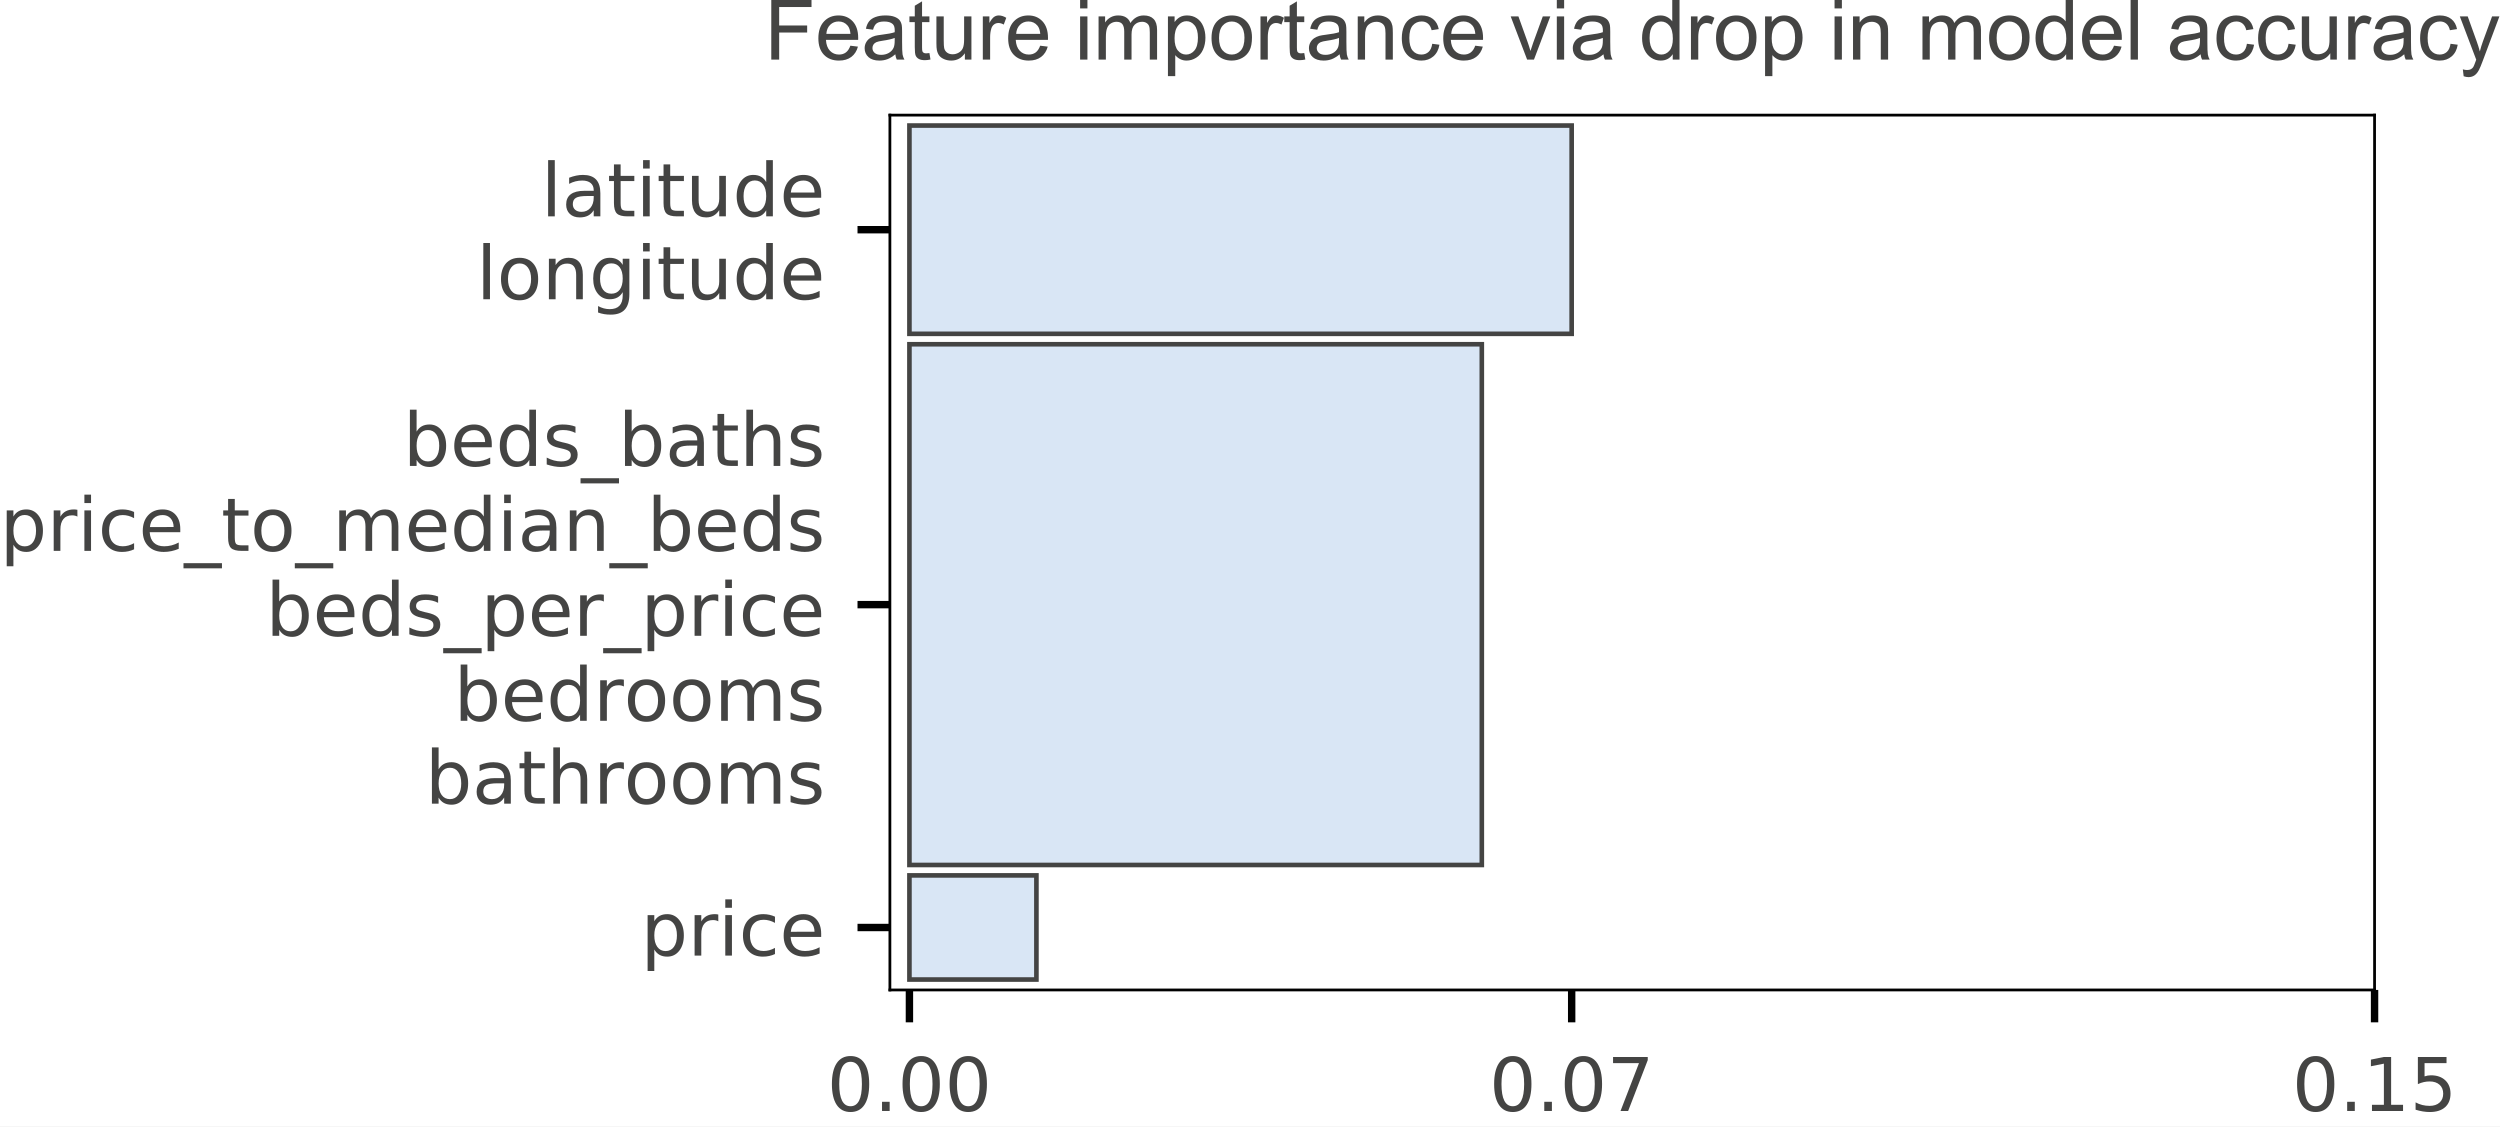
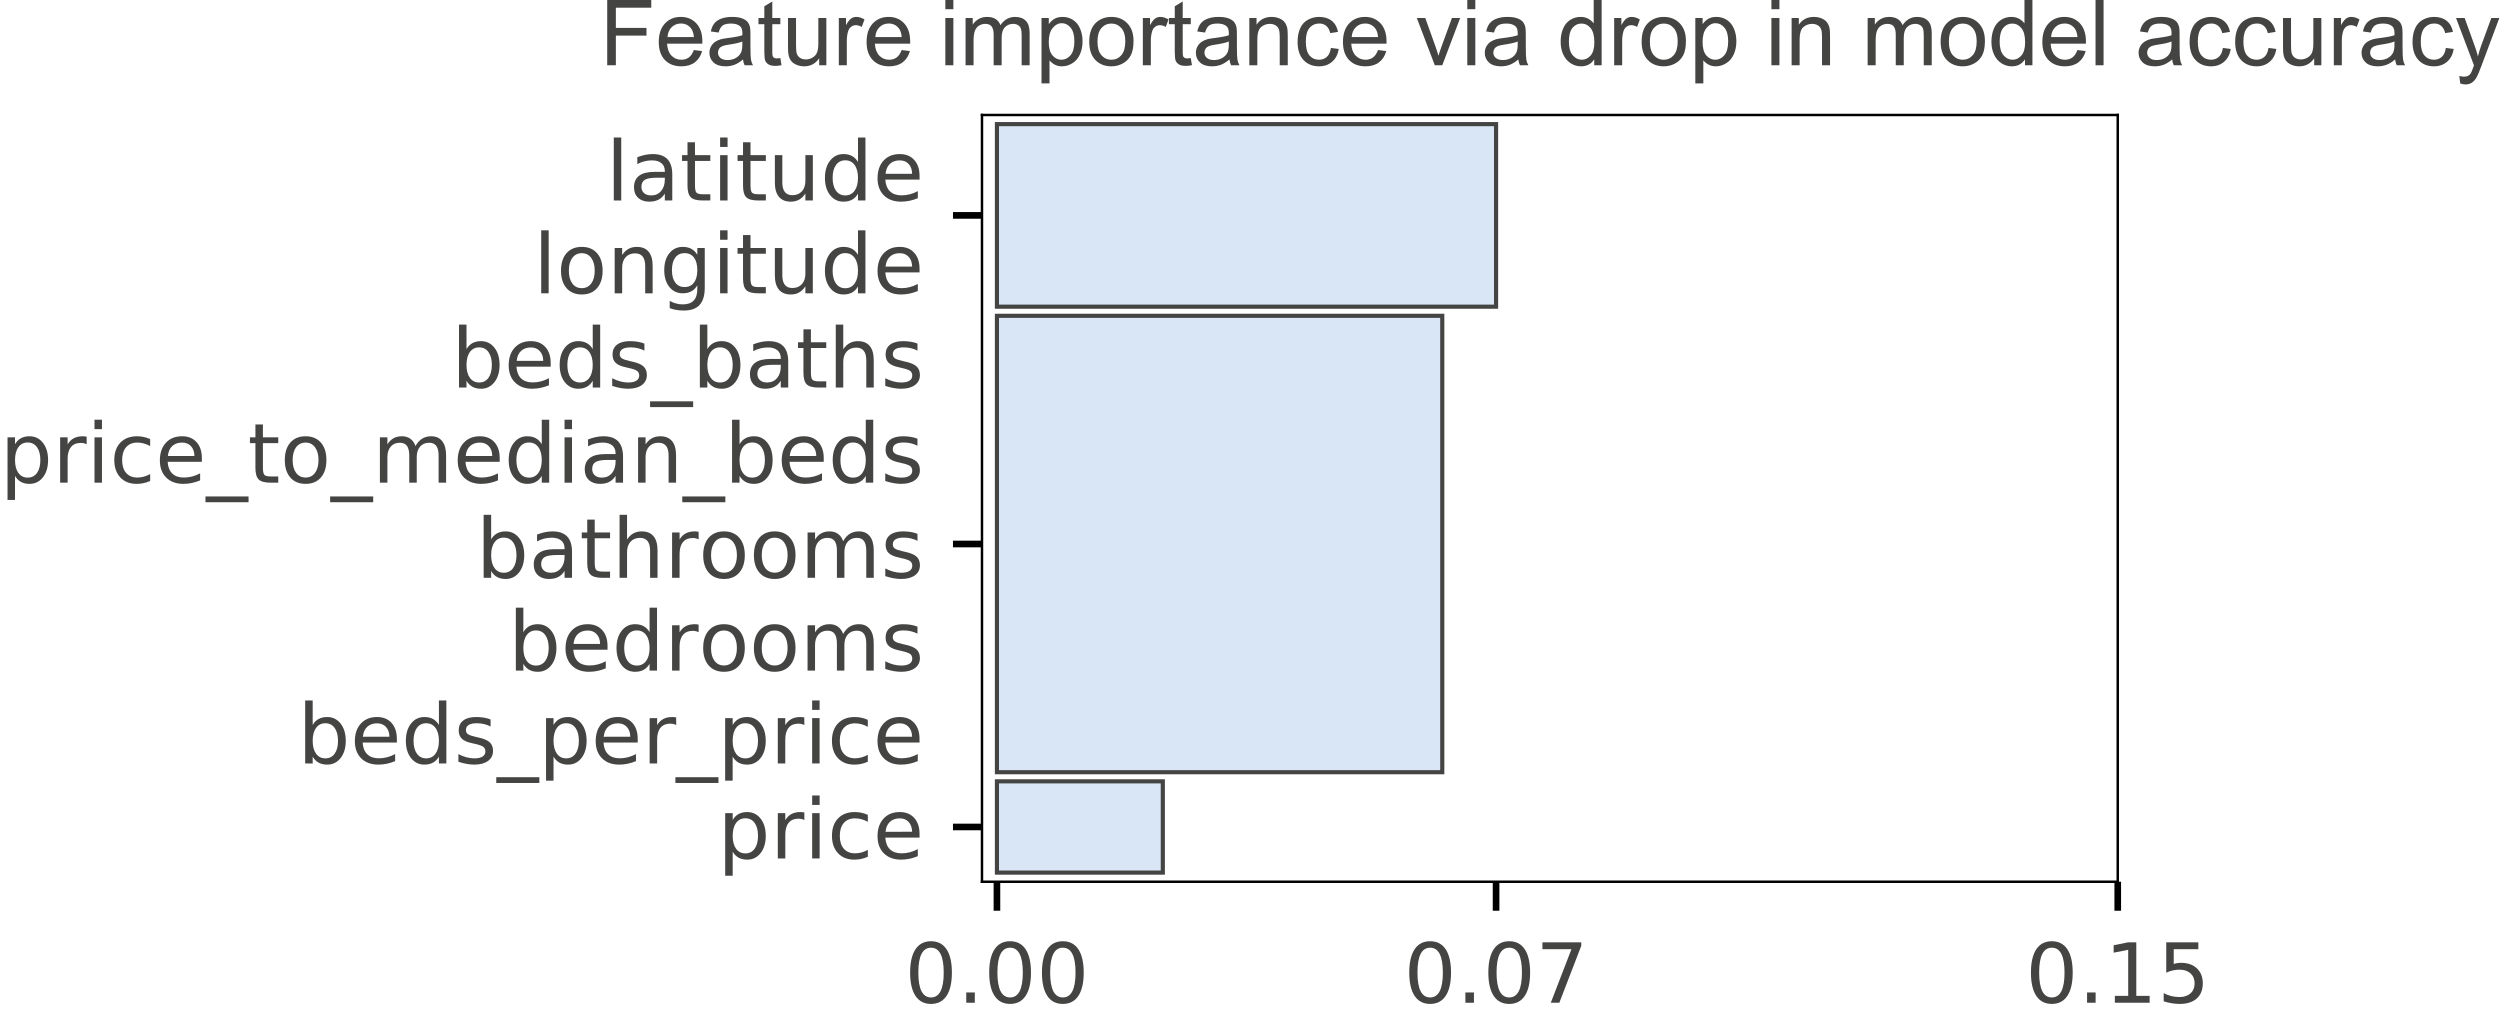
- <svg xmlns="http://www.w3.org/2000/svg" xmlns:xlink="http://www.w3.org/1999/xlink" height="121.737pt" version="1.1" viewBox="0 0 270.198 121.737" width="270.198pt">
+ <svg xmlns="http://www.w3.org/2000/svg" xmlns:xlink="http://www.w3.org/1999/xlink" height="123.057pt" version="1.1" viewBox="0 0 301.615 123.057" width="301.615pt">
  <defs>
    <style type="text/css">
*{stroke-linecap:butt;stroke-linejoin:round;}
  </style>
  </defs>
  <g id="figure_1">
    <g id="patch_1">
-       <path d="M 0 121.737  L 270.198 121.737  L 270.198 0  L 0 0  z " style="fill:#ffffff;" />
+       <path d="M 0 123.057  L 301.615 123.057  L 301.615 0  L 0 0  z " style="fill:#ffffff;" />
    </g>
    <g id="axes_1">
      <g id="patch_2">
-         <path d="M 96.179 106.994  L 256.641 106.994  L 256.641 12.442  L 96.179 12.442  z " style="fill:#ffffff;" />
+         <path d="M 118.473 106.379  L 255.498 106.379  L 255.498 13.874  L 118.473 13.874  z " style="fill:#ffffff;" />
      </g>
      <g id="patch_3">
-         <path clip-path="url(#p5113e5cf1f)" d="M 98.29 13.568  L 169.865 13.568  L 169.865 36.08  L 98.29 36.08  z " style="fill:#d9e6f5;stroke:#444443;stroke-linejoin:miter;stroke-width:0.5;" />
+         <path clip-path="url(#p2371ddd762)" d="M 120.276 14.975  L 180.495 14.975  L 180.495 37  L 120.276 37  z " style="fill:#d9e6f5;stroke:#444443;stroke-linejoin:miter;stroke-width:0.5;" />
      </g>
      <g id="patch_4">
-         <path clip-path="url(#p5113e5cf1f)" d="M 98.29 37.206  L 160.153 37.206  L 160.153 93.487  L 98.29 93.487  z " style="fill:#d9e6f5;stroke:#444443;stroke-linejoin:miter;stroke-width:0.5;" />
+         <path clip-path="url(#p2371ddd762)" d="M 120.276 38.101  L 174.005 38.101  L 174.005 93.164  L 120.276 93.164  z " style="fill:#d9e6f5;stroke:#444443;stroke-linejoin:miter;stroke-width:0.5;" />
      </g>
      <g id="patch_5">
-         <path clip-path="url(#p5113e5cf1f)" d="M 98.29 94.612  L 112.014 94.612  L 112.014 105.868  L 98.29 105.868  z " style="fill:#d9e6f5;stroke:#444443;stroke-linejoin:miter;stroke-width:0.5;" />
+         <path clip-path="url(#p2371ddd762)" d="M 120.276 94.265  L 140.289 94.265  L 140.289 105.277  L 120.276 105.277  z " style="fill:#d9e6f5;stroke:#444443;stroke-linejoin:miter;stroke-width:0.5;" />
      </g>
      <g id="matplotlib.axis_1">
        <g id="xtick_1">
          <g id="line2d_1">
            <defs>
-               <path d="M 0 0  L 0 3.5  " id="m4d59fec3ed" style="stroke:#000000;stroke-width:0.8;" />
-             </defs>
-             <g>
-               <use style="stroke:#000000;stroke-width:0.8;" x="98.29" xlink:href="#m4d59fec3ed" y="106.994" />
+               <path d="M 0 0  L 0 3.5  " id="mdeeb088fda" style="stroke:#000000;stroke-width:0.8;" />
+             </defs>
+             <g>
+               <use style="stroke:#000000;stroke-width:0.8;" x="120.276" xlink:href="#mdeeb088fda" y="106.379" />
            </g>
          </g>
          <g id="text_1">
            <defs>
              <path d="M 31.781 66.406  Q 24.172 66.406 20.328 58.906  Q 16.5 51.422 16.5 36.375  Q 16.5 21.391 20.328 13.891  Q 24.172 6.391 31.781 6.391  Q 39.453 6.391 43.281 13.891  Q 47.125 21.391 47.125 36.375  Q 47.125 51.422 43.281 58.906  Q 39.453 66.406 31.781 66.406  z M 31.781 74.219  Q 44.047 74.219 50.516 64.516  Q 56.984 54.828 56.984 36.375  Q 56.984 17.969 50.516 8.266  Q 44.047 -1.422 31.781 -1.422  Q 19.531 -1.422 13.062 8.266  Q 6.594 17.969 6.594 36.375  Q 6.594 54.828 13.062 64.516  Q 19.531 74.219 31.781 74.219  z " id="DejaVuSans-30" />
              <path d="M 10.688 12.406  L 21 12.406  L 21 0  L 10.688 0  z " id="DejaVuSans-2e" />
            </defs>
-             <g style="fill:#444443;" transform="translate(89.38385 120.0728)scale(0.08 -0.08)">
+             <g style="fill:#444443;" transform="translate(109.1436 120.9772)scale(0.1 -0.1)">
              <use xlink:href="#DejaVuSans-30" />
              <use x="63.623" xlink:href="#DejaVuSans-2e" />
              <use x="95.41" xlink:href="#DejaVuSans-30" />
              <use x="159.033" xlink:href="#DejaVuSans-30" />
            </g>
          </g>
        </g>
        <g id="xtick_2">
          <g id="line2d_2">
            <g>
-               <use style="stroke:#000000;stroke-width:0.8;" x="169.865" xlink:href="#m4d59fec3ed" y="106.994" />
+               <use style="stroke:#000000;stroke-width:0.8;" x="180.495" xlink:href="#mdeeb088fda" y="106.379" />
            </g>
          </g>
          <g id="text_2">
            <defs>
              <path d="M 8.203 72.906  L 55.078 72.906  L 55.078 68.703  L 28.609 0  L 18.312 0  L 43.219 64.594  L 8.203 64.594  z " id="DejaVuSans-37" />
            </defs>
-             <g style="fill:#444443;" transform="translate(160.9586 120.0728)scale(0.08 -0.08)">
+             <g style="fill:#444443;" transform="translate(169.3625 120.9772)scale(0.1 -0.1)">
              <use xlink:href="#DejaVuSans-30" />
              <use x="63.623" xlink:href="#DejaVuSans-2e" />
              <use x="95.41" xlink:href="#DejaVuSans-30" />
              <use x="159.033" xlink:href="#DejaVuSans-37" />
            </g>
          </g>
        </g>
        <g id="xtick_3">
          <g id="line2d_3">
            <g>
-               <use style="stroke:#000000;stroke-width:0.8;" x="256.641" xlink:href="#m4d59fec3ed" y="106.994" />
+               <use style="stroke:#000000;stroke-width:0.8;" x="255.498" xlink:href="#mdeeb088fda" y="106.379" />
            </g>
          </g>
          <g id="text_3">
            <defs>
              <path d="M 12.406 8.297  L 28.516 8.297  L 28.516 63.922  L 10.984 60.406  L 10.984 69.391  L 28.422 72.906  L 38.281 72.906  L 38.281 8.297  L 54.391 8.297  L 54.391 0  L 12.406 0  z " id="DejaVuSans-31" />
              <path d="M 10.797 72.906  L 49.516 72.906  L 49.516 64.594  L 19.828 64.594  L 19.828 46.734  Q 21.969 47.469 24.109 47.828  Q 26.266 48.188 28.422 48.188  Q 40.625 48.188 47.75 41.5  Q 54.891 34.812 54.891 23.391  Q 54.891 11.625 47.562 5.094  Q 40.234 -1.422 26.906 -1.422  Q 22.312 -1.422 17.547 -0.641  Q 12.797 0.141 7.719 1.703  L 7.719 11.625  Q 12.109 9.234 16.797 8.062  Q 21.484 6.891 26.703 6.891  Q 35.156 6.891 40.078 11.328  Q 45.016 15.766 45.016 23.391  Q 45.016 31 40.078 35.438  Q 35.156 39.891 26.703 39.891  Q 22.75 39.891 18.812 39.016  Q 14.891 38.141 10.797 36.281  z " id="DejaVuSans-35" />
            </defs>
-             <g style="fill:#444443;" transform="translate(247.735 120.0728)scale(0.08 -0.08)">
+             <g style="fill:#444443;" transform="translate(244.3656 120.9772)scale(0.1 -0.1)">
              <use xlink:href="#DejaVuSans-30" />
              <use x="63.623" xlink:href="#DejaVuSans-2e" />
              <use x="95.41" xlink:href="#DejaVuSans-31" />
              <use x="159.033" xlink:href="#DejaVuSans-35" />
            </g>
          </g>
        </g>
      </g>
      <g id="matplotlib.axis_2">
        <g id="ytick_1">
          <g id="line2d_4">
            <defs>
-               <path d="M 0 0  L -3.5 0  " id="mfc7f352cbe" style="stroke:#000000;stroke-width:0.8;" />
-             </defs>
-             <g>
-               <use style="stroke:#000000;stroke-width:0.8;" x="96.179" xlink:href="#mfc7f352cbe" y="24.824" />
+               <path d="M 0 0  L -3.5 0  " id="mc7846e5fc7" style="stroke:#000000;stroke-width:0.8;" />
+             </defs>
+             <g>
+               <use style="stroke:#000000;stroke-width:0.8;" x="118.473" xlink:href="#mc7846e5fc7" y="25.987" />
            </g>
          </g>
          <g id="text_4">
            <defs>
              <path d="M 9.422 75.984  L 18.406 75.984  L 18.406 0  L 9.422 0  z " id="DejaVuSans-6c" />
              <path d="M 34.281 27.484  Q 23.391 27.484 19.188 25  Q 14.984 22.516 14.984 16.5  Q 14.984 11.719 18.141 8.906  Q 21.297 6.109 26.703 6.109  Q 34.188 6.109 38.703 11.406  Q 43.219 16.703 43.219 25.484  L 43.219 27.484  z M 52.203 31.203  L 52.203 0  L 43.219 0  L 43.219 8.297  Q 40.141 3.328 35.547 0.953  Q 30.953 -1.422 24.312 -1.422  Q 15.922 -1.422 10.953 3.297  Q 6 8.016 6 15.922  Q 6 25.141 12.172 29.828  Q 18.359 34.516 30.609 34.516  L 43.219 34.516  L 43.219 35.406  Q 43.219 41.609 39.141 45  Q 35.062 48.391 27.688 48.391  Q 23 48.391 18.547 47.266  Q 14.109 46.141 10.016 43.891  L 10.016 52.203  Q 14.938 54.109 19.578 55.047  Q 24.219 56 28.609 56  Q 40.484 56 46.344 49.844  Q 52.203 43.703 52.203 31.203  z " id="DejaVuSans-61" />
              <path d="M 18.312 70.219  L 18.312 54.688  L 36.812 54.688  L 36.812 47.703  L 18.312 47.703  L 18.312 18.016  Q 18.312 11.328 20.141 9.422  Q 21.969 7.516 27.594 7.516  L 36.812 7.516  L 36.812 0  L 27.594 0  Q 17.188 0 13.234 3.875  Q 9.281 7.766 9.281 18.016  L 9.281 47.703  L 2.688 47.703  L 2.688 54.688  L 9.281 54.688  L 9.281 70.219  z " id="DejaVuSans-74" />
              <path d="M 9.422 54.688  L 18.406 54.688  L 18.406 0  L 9.422 0  z M 9.422 75.984  L 18.406 75.984  L 18.406 64.594  L 9.422 64.594  z " id="DejaVuSans-69" />
              <path d="M 8.5 21.578  L 8.5 54.688  L 17.484 54.688  L 17.484 21.922  Q 17.484 14.156 20.5 10.266  Q 23.531 6.391 29.594 6.391  Q 36.859 6.391 41.078 11.031  Q 45.312 15.672 45.312 23.688  L 45.312 54.688  L 54.297 54.688  L 54.297 0  L 45.312 0  L 45.312 8.406  Q 42.047 3.422 37.719 1  Q 33.406 -1.422 27.688 -1.422  Q 18.266 -1.422 13.375 4.438  Q 8.5 10.297 8.5 21.578  z M 31.109 56  z " id="DejaVuSans-75" />
              <path d="M 45.406 46.391  L 45.406 75.984  L 54.391 75.984  L 54.391 0  L 45.406 0  L 45.406 8.203  Q 42.578 3.328 38.25 0.953  Q 33.938 -1.422 27.875 -1.422  Q 17.969 -1.422 11.734 6.484  Q 5.516 14.406 5.516 27.297  Q 5.516 40.188 11.734 48.094  Q 17.969 56 27.875 56  Q 33.938 56 38.25 53.625  Q 42.578 51.266 45.406 46.391  z M 14.797 27.297  Q 14.797 17.391 18.875 11.75  Q 22.953 6.109 30.078 6.109  Q 37.203 6.109 41.297 11.75  Q 45.406 17.391 45.406 27.297  Q 45.406 37.203 41.297 42.844  Q 37.203 48.484 30.078 48.484  Q 22.953 48.484 18.875 42.844  Q 14.797 37.203 14.797 27.297  z " id="DejaVuSans-64" />
              <path d="M 56.203 29.594  L 56.203 25.203  L 14.891 25.203  Q 15.484 15.922 20.484 11.062  Q 25.484 6.203 34.422 6.203  Q 39.594 6.203 44.453 7.469  Q 49.312 8.734 54.109 11.281  L 54.109 2.781  Q 49.266 0.734 44.188 -0.344  Q 39.109 -1.422 33.891 -1.422  Q 20.797 -1.422 13.156 6.188  Q 5.516 13.812 5.516 26.812  Q 5.516 40.234 12.766 48.109  Q 20.016 56 32.328 56  Q 43.359 56 49.781 48.891  Q 56.203 41.797 56.203 29.594  z M 47.219 32.234  Q 47.125 39.594 43.094 43.984  Q 39.062 48.391 32.422 48.391  Q 24.906 48.391 20.391 44.141  Q 15.875 39.891 15.188 32.172  z " id="DejaVuSans-65" />
            </defs>
-             <g style="fill:#444443;" transform="translate(58.4875 23.38409)scale(0.08 -0.08)">
+             <g style="fill:#444443;" transform="translate(73.10938 24.18767)scale(0.1 -0.1)">
              <use xlink:href="#DejaVuSans-6c" />
              <use x="27.783" xlink:href="#DejaVuSans-61" />
              <use x="89.062" xlink:href="#DejaVuSans-74" />
              <use x="128.271" xlink:href="#DejaVuSans-69" />
              <use x="156.055" xlink:href="#DejaVuSans-74" />
              <use x="195.264" xlink:href="#DejaVuSans-75" />
              <use x="258.643" xlink:href="#DejaVuSans-64" />
              <use x="322.119" xlink:href="#DejaVuSans-65" />
            </g>
            <defs>
              <path d="M 30.609 48.391  Q 23.391 48.391 19.188 42.75  Q 14.984 37.109 14.984 27.297  Q 14.984 17.484 19.156 11.844  Q 23.344 6.203 30.609 6.203  Q 37.797 6.203 41.984 11.859  Q 46.188 17.531 46.188 27.297  Q 46.188 37.016 41.984 42.703  Q 37.797 48.391 30.609 48.391  z M 30.609 56  Q 42.328 56 49.016 48.375  Q 55.719 40.766 55.719 27.297  Q 55.719 13.875 49.016 6.219  Q 42.328 -1.422 30.609 -1.422  Q 18.844 -1.422 12.172 6.219  Q 5.516 13.875 5.516 27.297  Q 5.516 40.766 12.172 48.375  Q 18.844 56 30.609 56  z " id="DejaVuSans-6f" />
              <path d="M 54.891 33.016  L 54.891 0  L 45.906 0  L 45.906 32.719  Q 45.906 40.484 42.875 44.328  Q 39.844 48.188 33.797 48.188  Q 26.516 48.188 22.312 43.547  Q 18.109 38.922 18.109 30.906  L 18.109 0  L 9.078 0  L 9.078 54.688  L 18.109 54.688  L 18.109 46.188  Q 21.344 51.125 25.703 53.562  Q 30.078 56 35.797 56  Q 45.219 56 50.047 50.172  Q 54.891 44.344 54.891 33.016  z " id="DejaVuSans-6e" />
              <path d="M 45.406 27.984  Q 45.406 37.75 41.375 43.109  Q 37.359 48.484 30.078 48.484  Q 22.859 48.484 18.828 43.109  Q 14.797 37.75 14.797 27.984  Q 14.797 18.266 18.828 12.891  Q 22.859 7.516 30.078 7.516  Q 37.359 7.516 41.375 12.891  Q 45.406 18.266 45.406 27.984  z M 54.391 6.781  Q 54.391 -7.172 48.188 -13.984  Q 42 -20.797 29.203 -20.797  Q 24.469 -20.797 20.266 -20.094  Q 16.062 -19.391 12.109 -17.922  L 12.109 -9.188  Q 16.062 -11.328 19.922 -12.344  Q 23.781 -13.375 27.781 -13.375  Q 36.625 -13.375 41.016 -8.766  Q 45.406 -4.156 45.406 5.172  L 45.406 9.625  Q 42.625 4.781 38.281 2.391  Q 33.938 0 27.875 0  Q 17.828 0 11.672 7.656  Q 5.516 15.328 5.516 27.984  Q 5.516 40.672 11.672 48.328  Q 17.828 56 27.875 56  Q 33.938 56 38.281 53.609  Q 42.625 51.219 45.406 46.391  L 45.406 54.688  L 54.391 54.688  z " id="DejaVuSans-67" />
            </defs>
-             <g style="fill:#444443;" transform="translate(51.4825 32.34234)scale(0.08 -0.08)">
+             <g style="fill:#444443;" transform="translate(64.35313 35.38549)scale(0.1 -0.1)">
              <use xlink:href="#DejaVuSans-6c" />
              <use x="27.783" xlink:href="#DejaVuSans-6f" />
              <use x="88.965" xlink:href="#DejaVuSans-6e" />
              <use x="152.344" xlink:href="#DejaVuSans-67" />
              <use x="215.82" xlink:href="#DejaVuSans-69" />
              <use x="243.604" xlink:href="#DejaVuSans-74" />
              <use x="282.812" xlink:href="#DejaVuSans-75" />
              <use x="346.191" xlink:href="#DejaVuSans-64" />
              <use x="409.668" xlink:href="#DejaVuSans-65" />
            </g>
          </g>
        </g>
        <g id="ytick_2">
          <g id="line2d_5">
            <g>
-               <use style="stroke:#000000;stroke-width:0.8;" x="96.179" xlink:href="#mfc7f352cbe" y="65.346" />
+               <use style="stroke:#000000;stroke-width:0.8;" x="118.473" xlink:href="#mc7846e5fc7" y="65.632" />
            </g>
          </g>
          <g id="text_5">
            <defs>
              <path d="M 48.688 27.297  Q 48.688 37.203 44.609 42.844  Q 40.531 48.484 33.406 48.484  Q 26.266 48.484 22.188 42.844  Q 18.109 37.203 18.109 27.297  Q 18.109 17.391 22.188 11.75  Q 26.266 6.109 33.406 6.109  Q 40.531 6.109 44.609 11.75  Q 48.688 17.391 48.688 27.297  z M 18.109 46.391  Q 20.953 51.266 25.266 53.625  Q 29.594 56 35.594 56  Q 45.562 56 51.781 48.094  Q 58.016 40.188 58.016 27.297  Q 58.016 14.406 51.781 6.484  Q 45.562 -1.422 35.594 -1.422  Q 29.594 -1.422 25.266 0.953  Q 20.953 3.328 18.109 8.203  L 18.109 0  L 9.078 0  L 9.078 75.984  L 18.109 75.984  z " id="DejaVuSans-62" />
              <path d="M 44.281 53.078  L 44.281 44.578  Q 40.484 46.531 36.375 47.5  Q 32.281 48.484 27.875 48.484  Q 21.188 48.484 17.844 46.438  Q 14.5 44.391 14.5 40.281  Q 14.5 37.156 16.891 35.375  Q 19.281 33.594 26.516 31.984  L 29.594 31.297  Q 39.156 29.25 43.188 25.516  Q 47.219 21.781 47.219 15.094  Q 47.219 7.469 41.188 3.016  Q 35.156 -1.422 24.609 -1.422  Q 20.219 -1.422 15.453 -0.562  Q 10.688 0.297 5.422 2  L 5.422 11.281  Q 10.406 8.688 15.234 7.391  Q 20.062 6.109 24.812 6.109  Q 31.156 6.109 34.562 8.281  Q 37.984 10.453 37.984 14.406  Q 37.984 18.062 35.516 20.016  Q 33.062 21.969 24.703 23.781  L 21.578 24.516  Q 13.234 26.266 9.516 29.906  Q 5.812 33.547 5.812 39.891  Q 5.812 47.609 11.281 51.797  Q 16.75 56 26.812 56  Q 31.781 56 36.172 55.266  Q 40.578 54.547 44.281 53.078  z " id="DejaVuSans-73" />
              <path d="M 50.984 -16.609  L 50.984 -23.578  L -0.984 -23.578  L -0.984 -16.609  z " id="DejaVuSans-5f" />
              <path d="M 54.891 33.016  L 54.891 0  L 45.906 0  L 45.906 32.719  Q 45.906 40.484 42.875 44.328  Q 39.844 48.188 33.797 48.188  Q 26.516 48.188 22.312 43.547  Q 18.109 38.922 18.109 30.906  L 18.109 0  L 9.078 0  L 9.078 75.984  L 18.109 75.984  L 18.109 46.188  Q 21.344 51.125 25.703 53.562  Q 30.078 56 35.797 56  Q 45.219 56 50.047 50.172  Q 54.891 44.344 54.891 33.016  z " id="DejaVuSans-68" />
            </defs>
-             <g style="fill:#444443;" transform="translate(43.57625 50.35775)scale(0.08 -0.08)">
+             <g style="fill:#444443;" transform="translate(54.47031 46.75788)scale(0.1 -0.1)">
              <use xlink:href="#DejaVuSans-62" />
              <use x="63.477" xlink:href="#DejaVuSans-65" />
              <use x="125" xlink:href="#DejaVuSans-64" />
              <use x="188.477" xlink:href="#DejaVuSans-73" />
              <use x="240.576" xlink:href="#DejaVuSans-5f" />
              <use x="290.576" xlink:href="#DejaVuSans-62" />
              <use x="354.053" xlink:href="#DejaVuSans-61" />
              <use x="415.332" xlink:href="#DejaVuSans-74" />
              <use x="454.541" xlink:href="#DejaVuSans-68" />
              <use x="517.92" xlink:href="#DejaVuSans-73" />
            </g>
            <defs>
              <path d="M 18.109 8.203  L 18.109 -20.797  L 9.078 -20.797  L 9.078 54.688  L 18.109 54.688  L 18.109 46.391  Q 20.953 51.266 25.266 53.625  Q 29.594 56 35.594 56  Q 45.562 56 51.781 48.094  Q 58.016 40.188 58.016 27.297  Q 58.016 14.406 51.781 6.484  Q 45.562 -1.422 35.594 -1.422  Q 29.594 -1.422 25.266 0.953  Q 20.953 3.328 18.109 8.203  z M 48.688 27.297  Q 48.688 37.203 44.609 42.844  Q 40.531 48.484 33.406 48.484  Q 26.266 48.484 22.188 42.844  Q 18.109 37.203 18.109 27.297  Q 18.109 17.391 22.188 11.75  Q 26.266 6.109 33.406 6.109  Q 40.531 6.109 44.609 11.75  Q 48.688 17.391 48.688 27.297  z " id="DejaVuSans-70" />
              <path d="M 41.109 46.297  Q 39.594 47.172 37.812 47.578  Q 36.031 48 33.891 48  Q 26.266 48 22.188 43.047  Q 18.109 38.094 18.109 28.812  L 18.109 0  L 9.078 0  L 9.078 54.688  L 18.109 54.688  L 18.109 46.188  Q 20.953 51.172 25.484 53.578  Q 30.031 56 36.531 56  Q 37.453 56 38.578 55.875  Q 39.703 55.766 41.062 55.516  z " id="DejaVuSans-72" />
              <path d="M 48.781 52.594  L 48.781 44.188  Q 44.969 46.297 41.141 47.344  Q 37.312 48.391 33.406 48.391  Q 24.656 48.391 19.812 42.844  Q 14.984 37.312 14.984 27.297  Q 14.984 17.281 19.812 11.734  Q 24.656 6.203 33.406 6.203  Q 37.312 6.203 41.141 7.25  Q 44.969 8.297 48.781 10.406  L 48.781 2.094  Q 45.016 0.344 40.984 -0.531  Q 36.969 -1.422 32.422 -1.422  Q 20.062 -1.422 12.781 6.344  Q 5.516 14.109 5.516 27.297  Q 5.516 40.672 12.859 48.328  Q 20.219 56 33.016 56  Q 37.156 56 41.109 55.141  Q 45.062 54.297 48.781 52.594  z " id="DejaVuSans-63" />
              <path d="M 52 44.188  Q 55.375 50.25 60.062 53.125  Q 64.75 56 71.094 56  Q 79.641 56 84.281 50.016  Q 88.922 44.047 88.922 33.016  L 88.922 0  L 79.891 0  L 79.891 32.719  Q 79.891 40.578 77.094 44.375  Q 74.312 48.188 68.609 48.188  Q 61.625 48.188 57.562 43.547  Q 53.516 38.922 53.516 30.906  L 53.516 0  L 44.484 0  L 44.484 32.719  Q 44.484 40.625 41.703 44.406  Q 38.922 48.188 33.109 48.188  Q 26.219 48.188 22.156 43.531  Q 18.109 38.875 18.109 30.906  L 18.109 0  L 9.078 0  L 9.078 54.688  L 18.109 54.688  L 18.109 46.188  Q 21.188 51.219 25.484 53.609  Q 29.781 56 35.688 56  Q 41.656 56 45.828 52.969  Q 50 49.953 52 44.188  z " id="DejaVuSans-6d" />
            </defs>
-             <g style="fill:#444443;" transform="translate(0 59.5385)scale(0.08 -0.08)">
+             <g style="fill:#444443;" transform="translate(0 58.23382)scale(0.1 -0.1)">
              <use xlink:href="#DejaVuSans-70" />
              <use x="63.477" xlink:href="#DejaVuSans-72" />
              <use x="104.59" xlink:href="#DejaVuSans-69" />
              <use x="132.373" xlink:href="#DejaVuSans-63" />
              <use x="187.354" xlink:href="#DejaVuSans-65" />
              <use x="248.877" xlink:href="#DejaVuSans-5f" />
              <use x="298.877" xlink:href="#DejaVuSans-74" />
              <use x="338.086" xlink:href="#DejaVuSans-6f" />
              <use x="399.268" xlink:href="#DejaVuSans-5f" />
              <use x="449.268" xlink:href="#DejaVuSans-6d" />
              <use x="546.68" xlink:href="#DejaVuSans-65" />
              <use x="608.203" xlink:href="#DejaVuSans-64" />
              <use x="671.68" xlink:href="#DejaVuSans-69" />
              <use x="699.463" xlink:href="#DejaVuSans-61" />
              <use x="760.742" xlink:href="#DejaVuSans-6e" />
              <use x="824.121" xlink:href="#DejaVuSans-5f" />
              <use x="874.121" xlink:href="#DejaVuSans-62" />
              <use x="937.598" xlink:href="#DejaVuSans-65" />
              <use x="999.121" xlink:href="#DejaVuSans-64" />
              <use x="1062.598" xlink:href="#DejaVuSans-73" />
            </g>
-             <g style="fill:#444443;" transform="translate(28.73 68.71925)scale(0.08 -0.08)">
+             <g style="fill:#444443;" transform="translate(57.44375 69.70976)scale(0.1 -0.1)">
+               <use xlink:href="#DejaVuSans-62" />
+               <use x="63.477" xlink:href="#DejaVuSans-61" />
+               <use x="124.756" xlink:href="#DejaVuSans-74" />
+               <use x="163.965" xlink:href="#DejaVuSans-68" />
+               <use x="227.344" xlink:href="#DejaVuSans-72" />
+               <use x="268.426" xlink:href="#DejaVuSans-6f" />
+               <use x="329.607" xlink:href="#DejaVuSans-6f" />
+               <use x="390.789" xlink:href="#DejaVuSans-6d" />
+               <use x="488.201" xlink:href="#DejaVuSans-73" />
+             </g>
+             <g style="fill:#444443;" transform="translate(61.32812 80.90757)scale(0.1 -0.1)">
+               <use xlink:href="#DejaVuSans-62" />
+               <use x="63.477" xlink:href="#DejaVuSans-65" />
+               <use x="125" xlink:href="#DejaVuSans-64" />
+               <use x="188.477" xlink:href="#DejaVuSans-72" />
+               <use x="229.559" xlink:href="#DejaVuSans-6f" />
+               <use x="290.74" xlink:href="#DejaVuSans-6f" />
+               <use x="351.922" xlink:href="#DejaVuSans-6d" />
+               <use x="449.334" xlink:href="#DejaVuSans-73" />
+             </g>
+             <g style="fill:#444443;" transform="translate(35.9125 92.10538)scale(0.1 -0.1)">
              <use xlink:href="#DejaVuSans-62" />
              <use x="63.477" xlink:href="#DejaVuSans-65" />
              <use x="125" xlink:href="#DejaVuSans-64" />
              <use x="188.477" xlink:href="#DejaVuSans-73" />
              <use x="240.576" xlink:href="#DejaVuSans-5f" />
              <use x="290.576" xlink:href="#DejaVuSans-70" />
              <use x="354.053" xlink:href="#DejaVuSans-65" />
              <use x="415.576" xlink:href="#DejaVuSans-72" />
              <use x="456.689" xlink:href="#DejaVuSans-5f" />
              <use x="506.689" xlink:href="#DejaVuSans-70" />
              <use x="570.166" xlink:href="#DejaVuSans-72" />
              <use x="611.279" xlink:href="#DejaVuSans-69" />
              <use x="639.062" xlink:href="#DejaVuSans-63" />
              <use x="694.043" xlink:href="#DejaVuSans-65" />
            </g>
-             <g style="fill:#444443;" transform="translate(49.0625 77.9)scale(0.08 -0.08)">
-               <use xlink:href="#DejaVuSans-62" />
-               <use x="63.477" xlink:href="#DejaVuSans-65" />
-               <use x="125" xlink:href="#DejaVuSans-64" />
-               <use x="188.477" xlink:href="#DejaVuSans-72" />
-               <use x="229.559" xlink:href="#DejaVuSans-6f" />
-               <use x="290.74" xlink:href="#DejaVuSans-6f" />
-               <use x="351.922" xlink:href="#DejaVuSans-6d" />
-               <use x="449.334" xlink:href="#DejaVuSans-73" />
-             </g>
-             <g style="fill:#444443;" transform="translate(45.955 86.85825)scale(0.08 -0.08)">
-               <use xlink:href="#DejaVuSans-62" />
-               <use x="63.477" xlink:href="#DejaVuSans-61" />
-               <use x="124.756" xlink:href="#DejaVuSans-74" />
-               <use x="163.965" xlink:href="#DejaVuSans-68" />
-               <use x="227.344" xlink:href="#DejaVuSans-72" />
-               <use x="268.426" xlink:href="#DejaVuSans-6f" />
-               <use x="329.607" xlink:href="#DejaVuSans-6f" />
-               <use x="390.789" xlink:href="#DejaVuSans-6d" />
-               <use x="488.201" xlink:href="#DejaVuSans-73" />
-             </g>
          </g>
        </g>
        <g id="ytick_3">
          <g id="line2d_6">
            <g>
-               <use style="stroke:#000000;stroke-width:0.8;" x="96.179" xlink:href="#mfc7f352cbe" y="100.24" />
+               <use style="stroke:#000000;stroke-width:0.8;" x="118.473" xlink:href="#mc7846e5fc7" y="99.771" />
            </g>
          </g>
          <g id="text_6">
-             <g style="fill:#444443;" transform="translate(69.2675 103.2797)scale(0.08 -0.08)">
+             <g style="fill:#444443;" transform="translate(86.58437 103.5704)scale(0.1 -0.1)">
              <use xlink:href="#DejaVuSans-70" />
              <use x="63.477" xlink:href="#DejaVuSans-72" />
              <use x="104.59" xlink:href="#DejaVuSans-69" />
              <use x="132.373" xlink:href="#DejaVuSans-63" />
              <use x="187.354" xlink:href="#DejaVuSans-65" />
            </g>
          </g>
        </g>
      </g>
      <g id="patch_6">
-         <path d="M 96.179 106.994  L 96.179 12.442  " style="fill:none;stroke:#000000;stroke-linecap:square;stroke-linejoin:miter;stroke-width:0.3;" />
+         <path d="M 118.473 106.379  L 118.473 13.874  " style="fill:none;stroke:#000000;stroke-linecap:square;stroke-linejoin:miter;stroke-width:0.3;" />
      </g>
      <g id="patch_7">
-         <path d="M 256.641 106.994  L 256.641 12.442  " style="fill:none;stroke:#000000;stroke-linecap:square;stroke-linejoin:miter;stroke-width:0.3;" />
+         <path d="M 255.498 106.379  L 255.498 13.874  " style="fill:none;stroke:#000000;stroke-linecap:square;stroke-linejoin:miter;stroke-width:0.3;" />
      </g>
      <g id="patch_8">
-         <path d="M 96.179 106.994  L 256.641 106.994  " style="fill:none;stroke:#000000;stroke-linecap:square;stroke-linejoin:miter;stroke-width:0.3;" />
+         <path d="M 118.473 106.379  L 255.498 106.379  " style="fill:none;stroke:#000000;stroke-linecap:square;stroke-linejoin:miter;stroke-width:0.3;" />
      </g>
      <g id="patch_9">
-         <path d="M 96.179 12.442  L 256.641 12.442  " style="fill:none;stroke:#000000;stroke-linecap:square;stroke-linejoin:miter;stroke-width:0.3;" />
+         <path d="M 118.473 13.874  L 255.498 13.874  " style="fill:none;stroke:#000000;stroke-linecap:square;stroke-linejoin:miter;stroke-width:0.3;" />
      </g>
      <g id="text_7">
        <defs>
          <path d="M 8.203 0  L 8.203 71.578  L 56.5 71.578  L 56.5 63.141  L 17.672 63.141  L 17.672 40.969  L 51.266 40.969  L 51.266 32.516  L 17.672 32.516  L 17.672 0  z " id="ArialMT-46" />
          <path d="M 42.094 16.703  L 51.172 15.578  Q 49.031 7.625 43.219 3.219  Q 37.406 -1.172 28.375 -1.172  Q 17 -1.172 10.328 5.828  Q 3.656 12.844 3.656 25.484  Q 3.656 38.578 10.391 45.797  Q 17.141 53.031 27.875 53.031  Q 38.281 53.031 44.875 45.953  Q 51.469 38.875 51.469 26.031  Q 51.469 25.25 51.422 23.688  L 12.75 23.688  Q 13.234 15.141 17.578 10.594  Q 21.922 6.062 28.422 6.062  Q 33.25 6.062 36.672 8.594  Q 40.094 11.141 42.094 16.703  z M 13.234 30.906  L 42.188 30.906  Q 41.609 37.453 38.875 40.719  Q 34.672 45.797 27.984 45.797  Q 21.922 45.797 17.797 41.75  Q 13.672 37.703 13.234 30.906  z " id="ArialMT-65" />
          <path d="M 40.438 6.391  Q 35.547 2.25 31.031 0.531  Q 26.516 -1.172 21.344 -1.172  Q 12.797 -1.172 8.203 3  Q 3.609 7.172 3.609 13.672  Q 3.609 17.484 5.344 20.625  Q 7.078 23.781 9.891 25.688  Q 12.703 27.594 16.219 28.562  Q 18.797 29.25 24.031 29.891  Q 34.672 31.156 39.703 32.906  Q 39.75 34.719 39.75 35.203  Q 39.75 40.578 37.25 42.781  Q 33.891 45.75 27.25 45.75  Q 21.047 45.75 18.094 43.578  Q 15.141 41.406 13.719 35.891  L 5.125 37.062  Q 6.297 42.578 8.984 45.969  Q 11.672 49.359 16.75 51.188  Q 21.828 53.031 28.516 53.031  Q 35.156 53.031 39.297 51.469  Q 43.453 49.906 45.406 47.531  Q 47.359 45.172 48.141 41.547  Q 48.578 39.312 48.578 33.453  L 48.578 21.734  Q 48.578 9.469 49.141 6.219  Q 49.703 2.984 51.375 0  L 42.188 0  Q 40.828 2.734 40.438 6.391  z M 39.703 26.031  Q 34.906 24.078 25.344 22.703  Q 19.922 21.922 17.672 20.938  Q 15.438 19.969 14.203 18.094  Q 12.984 16.219 12.984 13.922  Q 12.984 10.406 15.641 8.062  Q 18.312 5.719 23.438 5.719  Q 28.516 5.719 32.469 7.938  Q 36.422 10.156 38.281 14.016  Q 39.703 17 39.703 22.797  z " id="ArialMT-61" />
          <path d="M 25.781 7.859  L 27.047 0.094  Q 23.344 -0.688 20.406 -0.688  Q 15.625 -0.688 12.984 0.828  Q 10.359 2.344 9.281 4.812  Q 8.203 7.281 8.203 15.188  L 8.203 45.016  L 1.766 45.016  L 1.766 51.859  L 8.203 51.859  L 8.203 64.703  L 16.938 69.969  L 16.938 51.859  L 25.781 51.859  L 25.781 45.016  L 16.938 45.016  L 16.938 14.703  Q 16.938 10.938 17.406 9.859  Q 17.875 8.797 18.922 8.156  Q 19.969 7.516 21.922 7.516  Q 23.391 7.516 25.781 7.859  z " id="ArialMT-74" />
          <path d="M 40.578 0  L 40.578 7.625  Q 34.516 -1.172 24.125 -1.172  Q 19.531 -1.172 15.547 0.578  Q 11.578 2.344 9.641 5  Q 7.719 7.672 6.938 11.531  Q 6.391 14.109 6.391 19.734  L 6.391 51.859  L 15.188 51.859  L 15.188 23.094  Q 15.188 16.219 15.719 13.812  Q 16.547 10.359 19.234 8.375  Q 21.922 6.391 25.875 6.391  Q 29.828 6.391 33.297 8.422  Q 36.766 10.453 38.203 13.938  Q 39.656 17.438 39.656 24.078  L 39.656 51.859  L 48.438 51.859  L 48.438 0  z " id="ArialMT-75" />
          <path d="M 6.5 0  L 6.5 51.859  L 14.406 51.859  L 14.406 44  Q 17.438 49.516 20 51.266  Q 22.562 53.031 25.641 53.031  Q 30.078 53.031 34.672 50.203  L 31.641 42.047  Q 28.422 43.953 25.203 43.953  Q 22.312 43.953 20.016 42.219  Q 17.719 40.484 16.75 37.406  Q 15.281 32.719 15.281 27.156  L 15.281 0  z " id="ArialMT-72" />
          <path id="ArialMT-20" />
          <path d="M 6.641 61.469  L 6.641 71.578  L 15.438 71.578  L 15.438 61.469  z M 6.641 0  L 6.641 51.859  L 15.438 51.859  L 15.438 0  z " id="ArialMT-69" />
          <path d="M 6.594 0  L 6.594 51.859  L 14.453 51.859  L 14.453 44.578  Q 16.891 48.391 20.938 50.703  Q 25 53.031 30.172 53.031  Q 35.938 53.031 39.625 50.641  Q 43.312 48.25 44.828 43.953  Q 50.984 53.031 60.844 53.031  Q 68.562 53.031 72.703 48.75  Q 76.859 44.484 76.859 35.594  L 76.859 0  L 68.109 0  L 68.109 32.672  Q 68.109 37.938 67.25 40.25  Q 66.406 42.578 64.156 43.984  Q 61.922 45.406 58.891 45.406  Q 53.422 45.406 49.797 41.766  Q 46.188 38.141 46.188 30.125  L 46.188 0  L 37.406 0  L 37.406 33.688  Q 37.406 39.547 35.25 42.469  Q 33.109 45.406 28.219 45.406  Q 24.516 45.406 21.359 43.453  Q 18.219 41.5 16.797 37.734  Q 15.375 33.984 15.375 26.906  L 15.375 0  z " id="ArialMT-6d" />
          <path d="M 6.594 -19.875  L 6.594 51.859  L 14.594 51.859  L 14.594 45.125  Q 17.438 49.078 21 51.047  Q 24.562 53.031 29.641 53.031  Q 36.281 53.031 41.359 49.609  Q 46.438 46.188 49.016 39.953  Q 51.609 33.734 51.609 26.312  Q 51.609 18.359 48.75 11.984  Q 45.906 5.609 40.453 2.219  Q 35.016 -1.172 29 -1.172  Q 24.609 -1.172 21.109 0.688  Q 17.625 2.547 15.375 5.375  L 15.375 -19.875  z M 14.547 25.641  Q 14.547 15.625 18.594 10.844  Q 22.656 6.062 28.422 6.062  Q 34.281 6.062 38.453 11.016  Q 42.625 15.969 42.625 26.375  Q 42.625 36.281 38.547 41.203  Q 34.469 46.141 28.812 46.141  Q 23.188 46.141 18.859 40.891  Q 14.547 35.641 14.547 25.641  z " id="ArialMT-70" />
          <path d="M 3.328 25.922  Q 3.328 40.328 11.328 47.266  Q 18.016 53.031 27.641 53.031  Q 38.328 53.031 45.109 46.016  Q 51.906 39.016 51.906 26.656  Q 51.906 16.656 48.906 10.906  Q 45.906 5.172 40.156 2  Q 34.422 -1.172 27.641 -1.172  Q 16.75 -1.172 10.031 5.812  Q 3.328 12.797 3.328 25.922  z M 12.359 25.922  Q 12.359 15.969 16.703 11.016  Q 21.047 6.062 27.641 6.062  Q 34.188 6.062 38.531 11.031  Q 42.875 16.016 42.875 26.219  Q 42.875 35.844 38.5 40.797  Q 34.125 45.75 27.641 45.75  Q 21.047 45.75 16.703 40.812  Q 12.359 35.891 12.359 25.922  z " id="ArialMT-6f" />
          <path d="M 6.594 0  L 6.594 51.859  L 14.5 51.859  L 14.5 44.484  Q 20.219 53.031 31 53.031  Q 35.688 53.031 39.625 51.344  Q 43.562 49.656 45.516 46.922  Q 47.469 44.188 48.25 40.438  Q 48.734 37.984 48.734 31.891  L 48.734 0  L 39.938 0  L 39.938 31.547  Q 39.938 36.922 38.906 39.578  Q 37.891 42.234 35.281 43.812  Q 32.672 45.406 29.156 45.406  Q 23.531 45.406 19.453 41.844  Q 15.375 38.281 15.375 28.328  L 15.375 0  z " id="ArialMT-6e" />
          <path d="M 40.438 19  L 49.078 17.875  Q 47.656 8.938 41.812 3.875  Q 35.984 -1.172 27.484 -1.172  Q 16.844 -1.172 10.375 5.781  Q 3.906 12.75 3.906 25.734  Q 3.906 34.125 6.688 40.422  Q 9.469 46.734 15.156 49.875  Q 20.844 53.031 27.547 53.031  Q 35.984 53.031 41.359 48.75  Q 46.734 44.484 48.25 36.625  L 39.703 35.297  Q 38.484 40.531 35.375 43.156  Q 32.281 45.797 27.875 45.797  Q 21.234 45.797 17.078 41.031  Q 12.938 36.281 12.938 25.984  Q 12.938 15.531 16.938 10.797  Q 20.953 6.062 27.391 6.062  Q 32.562 6.062 36.031 9.234  Q 39.5 12.406 40.438 19  z " id="ArialMT-63" />
          <path d="M 21 0  L 1.266 51.859  L 10.547 51.859  L 21.688 20.797  Q 23.484 15.766 25 10.359  Q 26.172 14.453 28.266 20.219  L 39.797 51.859  L 48.828 51.859  L 29.203 0  z " id="ArialMT-76" />
          <path d="M 40.234 0  L 40.234 6.547  Q 35.297 -1.172 25.734 -1.172  Q 19.531 -1.172 14.328 2.25  Q 9.125 5.672 6.266 11.797  Q 3.422 17.922 3.422 25.875  Q 3.422 33.641 6 39.969  Q 8.594 46.297 13.766 49.656  Q 18.953 53.031 25.344 53.031  Q 30.031 53.031 33.688 51.047  Q 37.359 49.078 39.656 45.906  L 39.656 71.578  L 48.391 71.578  L 48.391 0  z M 12.453 25.875  Q 12.453 15.922 16.641 10.984  Q 20.844 6.062 26.562 6.062  Q 32.328 6.062 36.344 10.766  Q 40.375 15.484 40.375 25.141  Q 40.375 35.797 36.266 40.766  Q 32.172 45.75 26.172 45.75  Q 20.312 45.75 16.375 40.969  Q 12.453 36.188 12.453 25.875  z " id="ArialMT-64" />
          <path d="M 6.391 0  L 6.391 71.578  L 15.188 71.578  L 15.188 0  z " id="ArialMT-6c" />
          <path d="M 6.203 -19.969  L 5.219 -11.719  Q 8.109 -12.5 10.25 -12.5  Q 13.188 -12.5 14.938 -11.516  Q 16.703 -10.547 17.828 -8.797  Q 18.656 -7.469 20.516 -2.25  Q 20.75 -1.516 21.297 -0.094  L 1.609 51.859  L 11.078 51.859  L 21.875 21.828  Q 23.969 16.109 25.641 9.812  Q 27.156 15.875 29.25 21.625  L 40.328 51.859  L 49.125 51.859  L 29.391 -0.875  Q 26.219 -9.422 24.469 -12.641  Q 22.125 -17 19.094 -19.016  Q 16.062 -21.047 11.859 -21.047  Q 9.328 -21.047 6.203 -19.969  z " id="ArialMT-79" />
        </defs>
-         <g style="fill:#444443;" transform="translate(82.62227 6.442031)scale(0.09 -0.09)">
+         <g style="fill:#444443;" transform="translate(72.35648 7.873594)scale(0.11 -0.11)">
          <use xlink:href="#ArialMT-46" />
          <use x="61.084" xlink:href="#ArialMT-65" />
          <use x="116.699" xlink:href="#ArialMT-61" />
          <use x="172.314" xlink:href="#ArialMT-74" />
          <use x="200.098" xlink:href="#ArialMT-75" />
          <use x="255.713" xlink:href="#ArialMT-72" />
          <use x="289.014" xlink:href="#ArialMT-65" />
          <use x="344.629" xlink:href="#ArialMT-20" />
          <use x="372.412" xlink:href="#ArialMT-69" />
          <use x="394.629" xlink:href="#ArialMT-6d" />
          <use x="477.93" xlink:href="#ArialMT-70" />
          <use x="533.545" xlink:href="#ArialMT-6f" />
          <use x="589.16" xlink:href="#ArialMT-72" />
          <use x="622.461" xlink:href="#ArialMT-74" />
          <use x="650.244" xlink:href="#ArialMT-61" />
          <use x="705.859" xlink:href="#ArialMT-6e" />
          <use x="761.475" xlink:href="#ArialMT-63" />
          <use x="811.475" xlink:href="#ArialMT-65" />
          <use x="867.09" xlink:href="#ArialMT-20" />
          <use x="894.873" xlink:href="#ArialMT-76" />
          <use x="944.873" xlink:href="#ArialMT-69" />
          <use x="967.09" xlink:href="#ArialMT-61" />
          <use x="1022.705" xlink:href="#ArialMT-20" />
          <use x="1050.488" xlink:href="#ArialMT-64" />
          <use x="1106.104" xlink:href="#ArialMT-72" />
          <use x="1139.404" xlink:href="#ArialMT-6f" />
          <use x="1195.02" xlink:href="#ArialMT-70" />
          <use x="1250.635" xlink:href="#ArialMT-20" />
          <use x="1278.418" xlink:href="#ArialMT-69" />
          <use x="1300.635" xlink:href="#ArialMT-6e" />
          <use x="1356.25" xlink:href="#ArialMT-20" />
          <use x="1384.033" xlink:href="#ArialMT-6d" />
          <use x="1467.334" xlink:href="#ArialMT-6f" />
          <use x="1522.949" xlink:href="#ArialMT-64" />
          <use x="1578.564" xlink:href="#ArialMT-65" />
          <use x="1634.18" xlink:href="#ArialMT-6c" />
          <use x="1656.396" xlink:href="#ArialMT-20" />
          <use x="1684.18" xlink:href="#ArialMT-61" />
          <use x="1739.795" xlink:href="#ArialMT-63" />
          <use x="1789.795" xlink:href="#ArialMT-63" />
          <use x="1839.795" xlink:href="#ArialMT-75" />
          <use x="1895.41" xlink:href="#ArialMT-72" />
          <use x="1928.711" xlink:href="#ArialMT-61" />
          <use x="1984.326" xlink:href="#ArialMT-63" />
          <use x="2034.326" xlink:href="#ArialMT-79" />
        </g>
      </g>
    </g>
  </g>
  <defs>
-     <clipPath id="p5113e5cf1f">
-       <rect height="94.552" width="160.463" x="96.179" y="12.442" />
+     <clipPath id="p2371ddd762">
+       <rect height="92.505" width="137.025" x="118.473" y="13.874" />
    </clipPath>
  </defs>
</svg>
